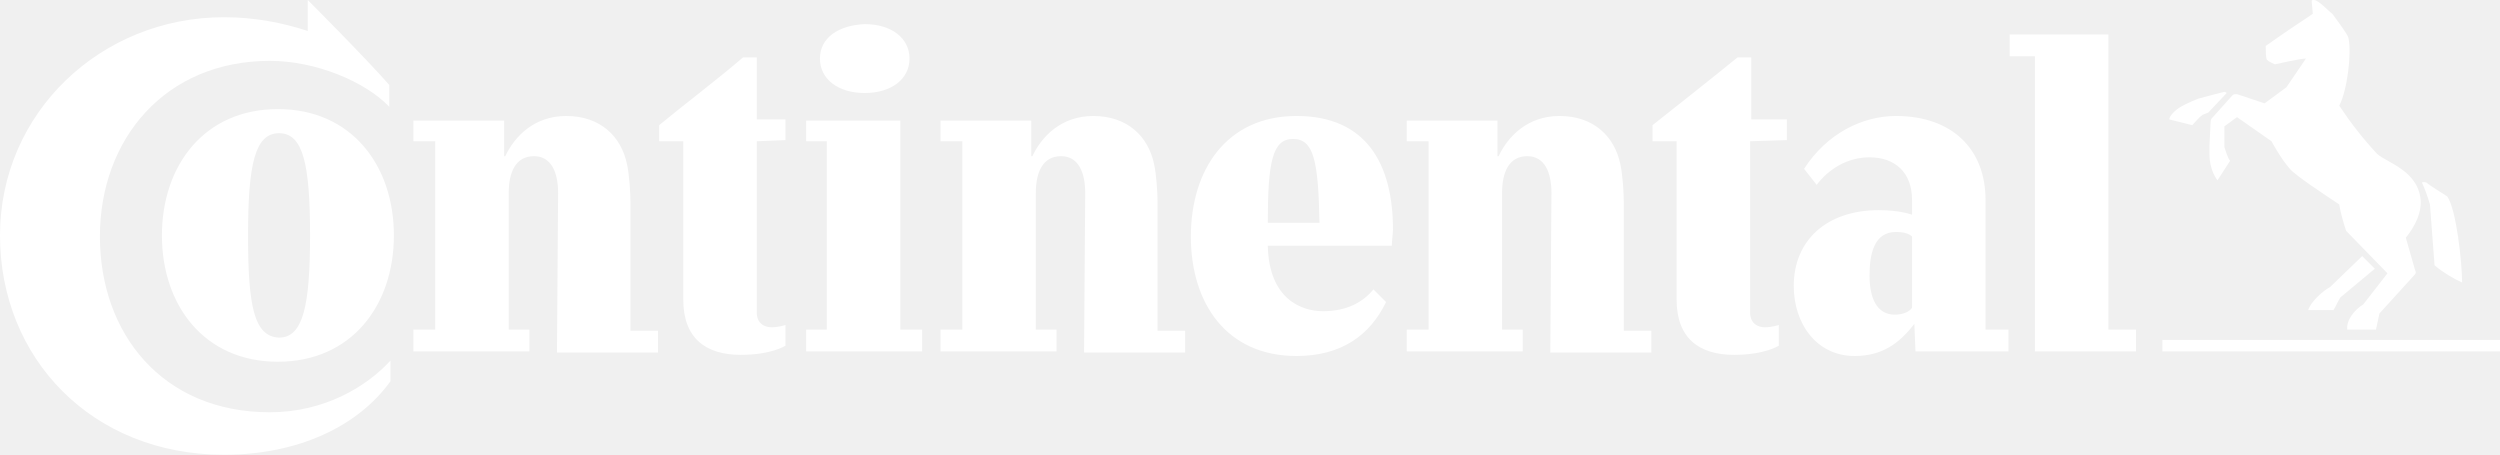
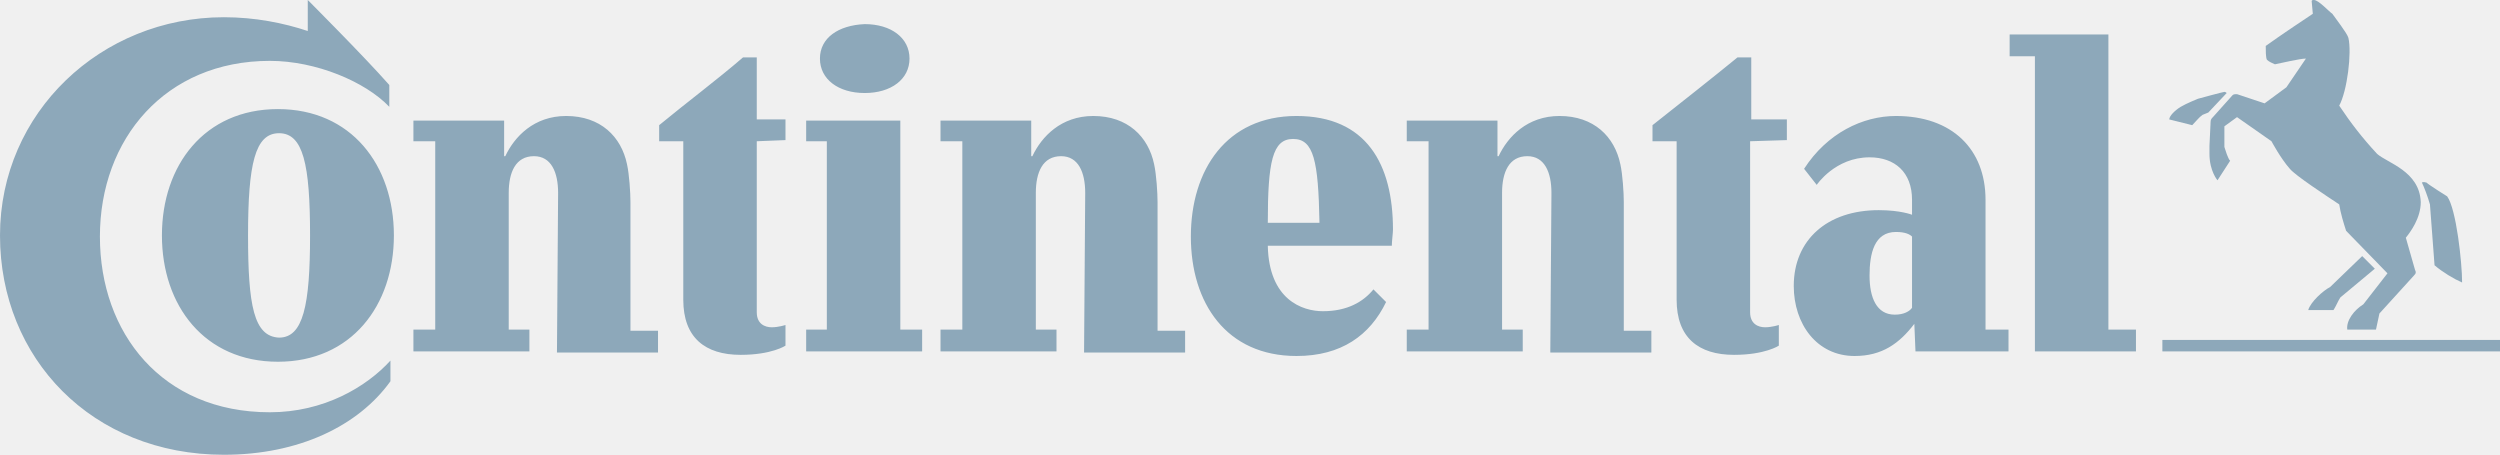
<svg xmlns="http://www.w3.org/2000/svg" version="1.1" id="Ebene_1" x="0px" y="0px" width="217.7px" height="39.6px" viewBox="0 0 217.7 39.6" style="enable-background:new 0 0 217.7 39.6;" xml:space="preserve">
  <style type="text/css">
- 	.st0{fill:#FFFFFF;}
+ 	.st0{fill:#8DA8BA;}
</style>
  <g>
    <path class="st0" d="M217.7,30.6h-29.4v-1h29.4V30.6L217.7,30.6z M202.9,25l2.8-2.7l1.1,1.1l-3,2.5c-0.2,0.3-0.4,0.8-0.6,1.1H201   C201.2,26.3,202.3,25.3,202.9,25L202.9,25z M193.7,8c-0.1,0-2.3,0.6-2.3,0.6s-1,0.4-1.5,0.7s-1,0.8-1,1.1l2,0.5   c0.3-0.3,0.6-0.7,0.9-0.9l0.5-0.2l1.6-1.7C193.9,8.1,193.8,8,193.7,8L193.7,8z M207,13.4c-1.3-1.4-2.3-2.7-3.3-4.2   c0.7-1.3,1.1-4.6,0.8-5.9c-0.1-0.4-1.2-1.8-1.4-2.1C202.8,1,201.9,0,201.5,0c-0.1,0-0.2,0-0.2,0.1l0.1,1.1C200.2,2,198.7,3,197.3,4   c0,0.4,0,1,0.1,1.2c0.2,0.2,0.5,0.3,0.7,0.4c0.5-0.1,2.2-0.5,2.7-0.5l-1.7,2.5L197.2,9l-2.4-0.8c-0.2,0-0.3,0-0.4,0.1l-1.7,1.9   c-0.1,0.1-0.2,0.2-0.2,0.4l-0.1,2.1c0,0,0,0.3,0,0.7c0,1.5,0.7,2.3,0.7,2.3l1.1-1.7c-0.2-0.2-0.4-0.9-0.5-1.2c0-0.1,0-1.8,0-1.8   l1.1-0.8l3,2.1c0,0,0.8,1.5,1.6,2.4c0.5,0.6,3.1,2.3,4.3,3.1c0.1,0.7,0.4,1.7,0.6,2.3l3.6,3.7l-2.1,2.7c-0.8,0.5-1.5,1.4-1.4,2.2   h2.5l0.3-1.4l3-3.3c0.2-0.2,0.2-0.3,0.1-0.5l-0.8-2.8c0.4-0.5,1.3-1.7,1.3-3.1C210.7,14.9,207.9,14.2,207,13.4L207,13.4z    M211.6,17.8c-0.2-0.7-0.5-1.5-0.7-1.9c0,0,0.1-0.1,0.4,0c0.2,0.2,1.8,1.2,1.8,1.2c0.8,1.1,1.3,5.8,1.3,7.5   c-0.7-0.3-1.7-0.9-2.4-1.5L211.6,17.8L211.6,17.8z" />
    <path class="st0" d="M135.1,16.8c0-1.8-0.6-3.2-2.1-3.2c-1.6,0-2.2,1.4-2.2,3.2v11.9h1.8v1.9h-10.1v-1.9h1.9V12.3h-1.9v-1.8h7.9   v3.1h0.1c0.8-1.7,2.5-3.5,5.3-3.5c3,0,4.8,1.8,5.3,4.2c0.2,0.9,0.3,2.5,0.3,3.3v11.2h2.4v1.9H135L135.1,16.8L135.1,16.8z    M94.5,16.8c0-1.8-0.6-3.2-2.1-3.2c-1.6,0-2.2,1.4-2.2,3.2v11.9H92v1.9H81.9v-1.9h1.9V12.3h-1.9v-1.8h7.9v3.1h0.1   c0.8-1.7,2.5-3.5,5.3-3.5c3,0,4.8,1.8,5.3,4.2c0.2,0.9,0.3,2.5,0.3,3.3v11.2h2.4v1.9h-8.8L94.5,16.8L94.5,16.8z M152.4,12.3v14.9   c0,1,0.7,1.3,1.3,1.3s1.2-0.2,1.2-0.2v1.8c0,0-1.2,0.8-3.9,0.8c-3.1,0-5-1.5-5-4.8V12.3h-2.1v-1.4c2.4-1.9,5.2-4.1,7.4-5.9h1.2v5.4   h3.1v1.8L152.4,12.3L152.4,12.3z M26.8,0c0,0,4.9,4.9,7.1,7.4v1.9c-2.1-2.2-6.4-4-10.4-4c-9.1,0-14.8,6.8-14.8,15.3   c0,8.4,5.4,15.3,14.8,15.3c4.7,0,8.4-2.2,10.5-4.5v1.8c-2.8,3.9-8,6.4-14.5,6.4C8,39.6,0,31.2,0,20.5s8.8-19,19.5-19   c2.7,0,5.2,0.5,7.3,1.2V0L26.8,0z M119.6,25.2c-0.9,1.1-2.3,1.9-4.4,1.9c-1.8,0-4.7-1-4.8-5.7h10.8c0-0.4,0.1-1.1,0.1-1.4   c0-5.7-2.3-9.9-8.4-9.9s-9.2,4.7-9.2,10.5s3.1,10.4,9.2,10.4c3.9,0,6.4-1.8,7.8-4.7L119.6,25.2L119.6,25.2z M110.4,19.4   c0-5.3,0.4-7.3,2.2-7.3c1.8,0,2.2,1.9,2.3,7.3H110.4L110.4,19.4z M21.6,20.5c0-6.2,0.6-8.9,2.7-8.9s2.7,2.7,2.7,8.9   c0,6.1-0.6,8.9-2.7,8.9C22.1,29.3,21.6,26.6,21.6,20.5 M14.1,20.5c0,6.1,3.7,11,10.1,11s10.1-4.9,10.1-11s-3.7-11-10.1-11   S14.1,14.4,14.1,20.5 M48.6,16.8c0-1.8-0.6-3.2-2.1-3.2c-1.6,0-2.2,1.4-2.2,3.2v11.9h1.8v1.9H36v-1.9h1.9V12.3H36v-1.8h7.9v3.1H44   c0.8-1.7,2.5-3.5,5.3-3.5c3,0,4.8,1.8,5.3,4.2c0.2,0.9,0.3,2.5,0.3,3.3v11.2h2.4v1.9h-8.8L48.6,16.8L48.6,16.8z M71.4,5.1   c0,1.8,1.6,3,3.9,3s3.9-1.2,3.9-3s-1.6-3-3.9-3C73,2.2,71.4,3.3,71.4,5.1 M65.9,12.3v14.9c0,1,0.7,1.3,1.3,1.3   c0.6,0,1.2-0.2,1.2-0.2v1.8c0,0-1.2,0.8-3.9,0.8c-3.1,0-5-1.5-5-4.8V12.3h-2.1v-1.4c2.3-1.9,5.1-4,7.3-5.9h1.2v5.4h2.5v1.8   L65.9,12.3L65.9,12.3z M183.5,28.7h2.5v1.9h-8.8V4.9H175V3h8.6v25.7H183.5z M166.5,20.6c-0.2-0.2-0.6-0.4-1.4-0.4   c-1.9,0-2.3,1.9-2.3,3.8s0.6,3.4,2.2,3.4c0.8,0,1.3-0.3,1.5-0.6V20.6L166.5,20.6z M166.7,28.2L166.7,28.2c-1.3,1.7-2.8,2.8-5.2,2.8   c-3.3,0-5.3-2.8-5.3-6.1c0-4,2.9-6.6,7.4-6.6c1.9,0,2.9,0.4,2.9,0.4v-1.3c0-2.4-1.5-3.7-3.7-3.7c-3,0-4.6,2.4-4.6,2.4l-1.1-1.4   c2-3.1,5.1-4.6,8-4.6c4.9,0,7.8,2.9,7.8,7.3v11.3h2v1.9h-8.1L166.7,28.2L166.7,28.2z M70.2,30.6v-1.9H72V12.3h-1.8v-1.8h8.2v18.2   h1.9v1.9H70.2L70.2,30.6z" />
  </g>
</svg>
